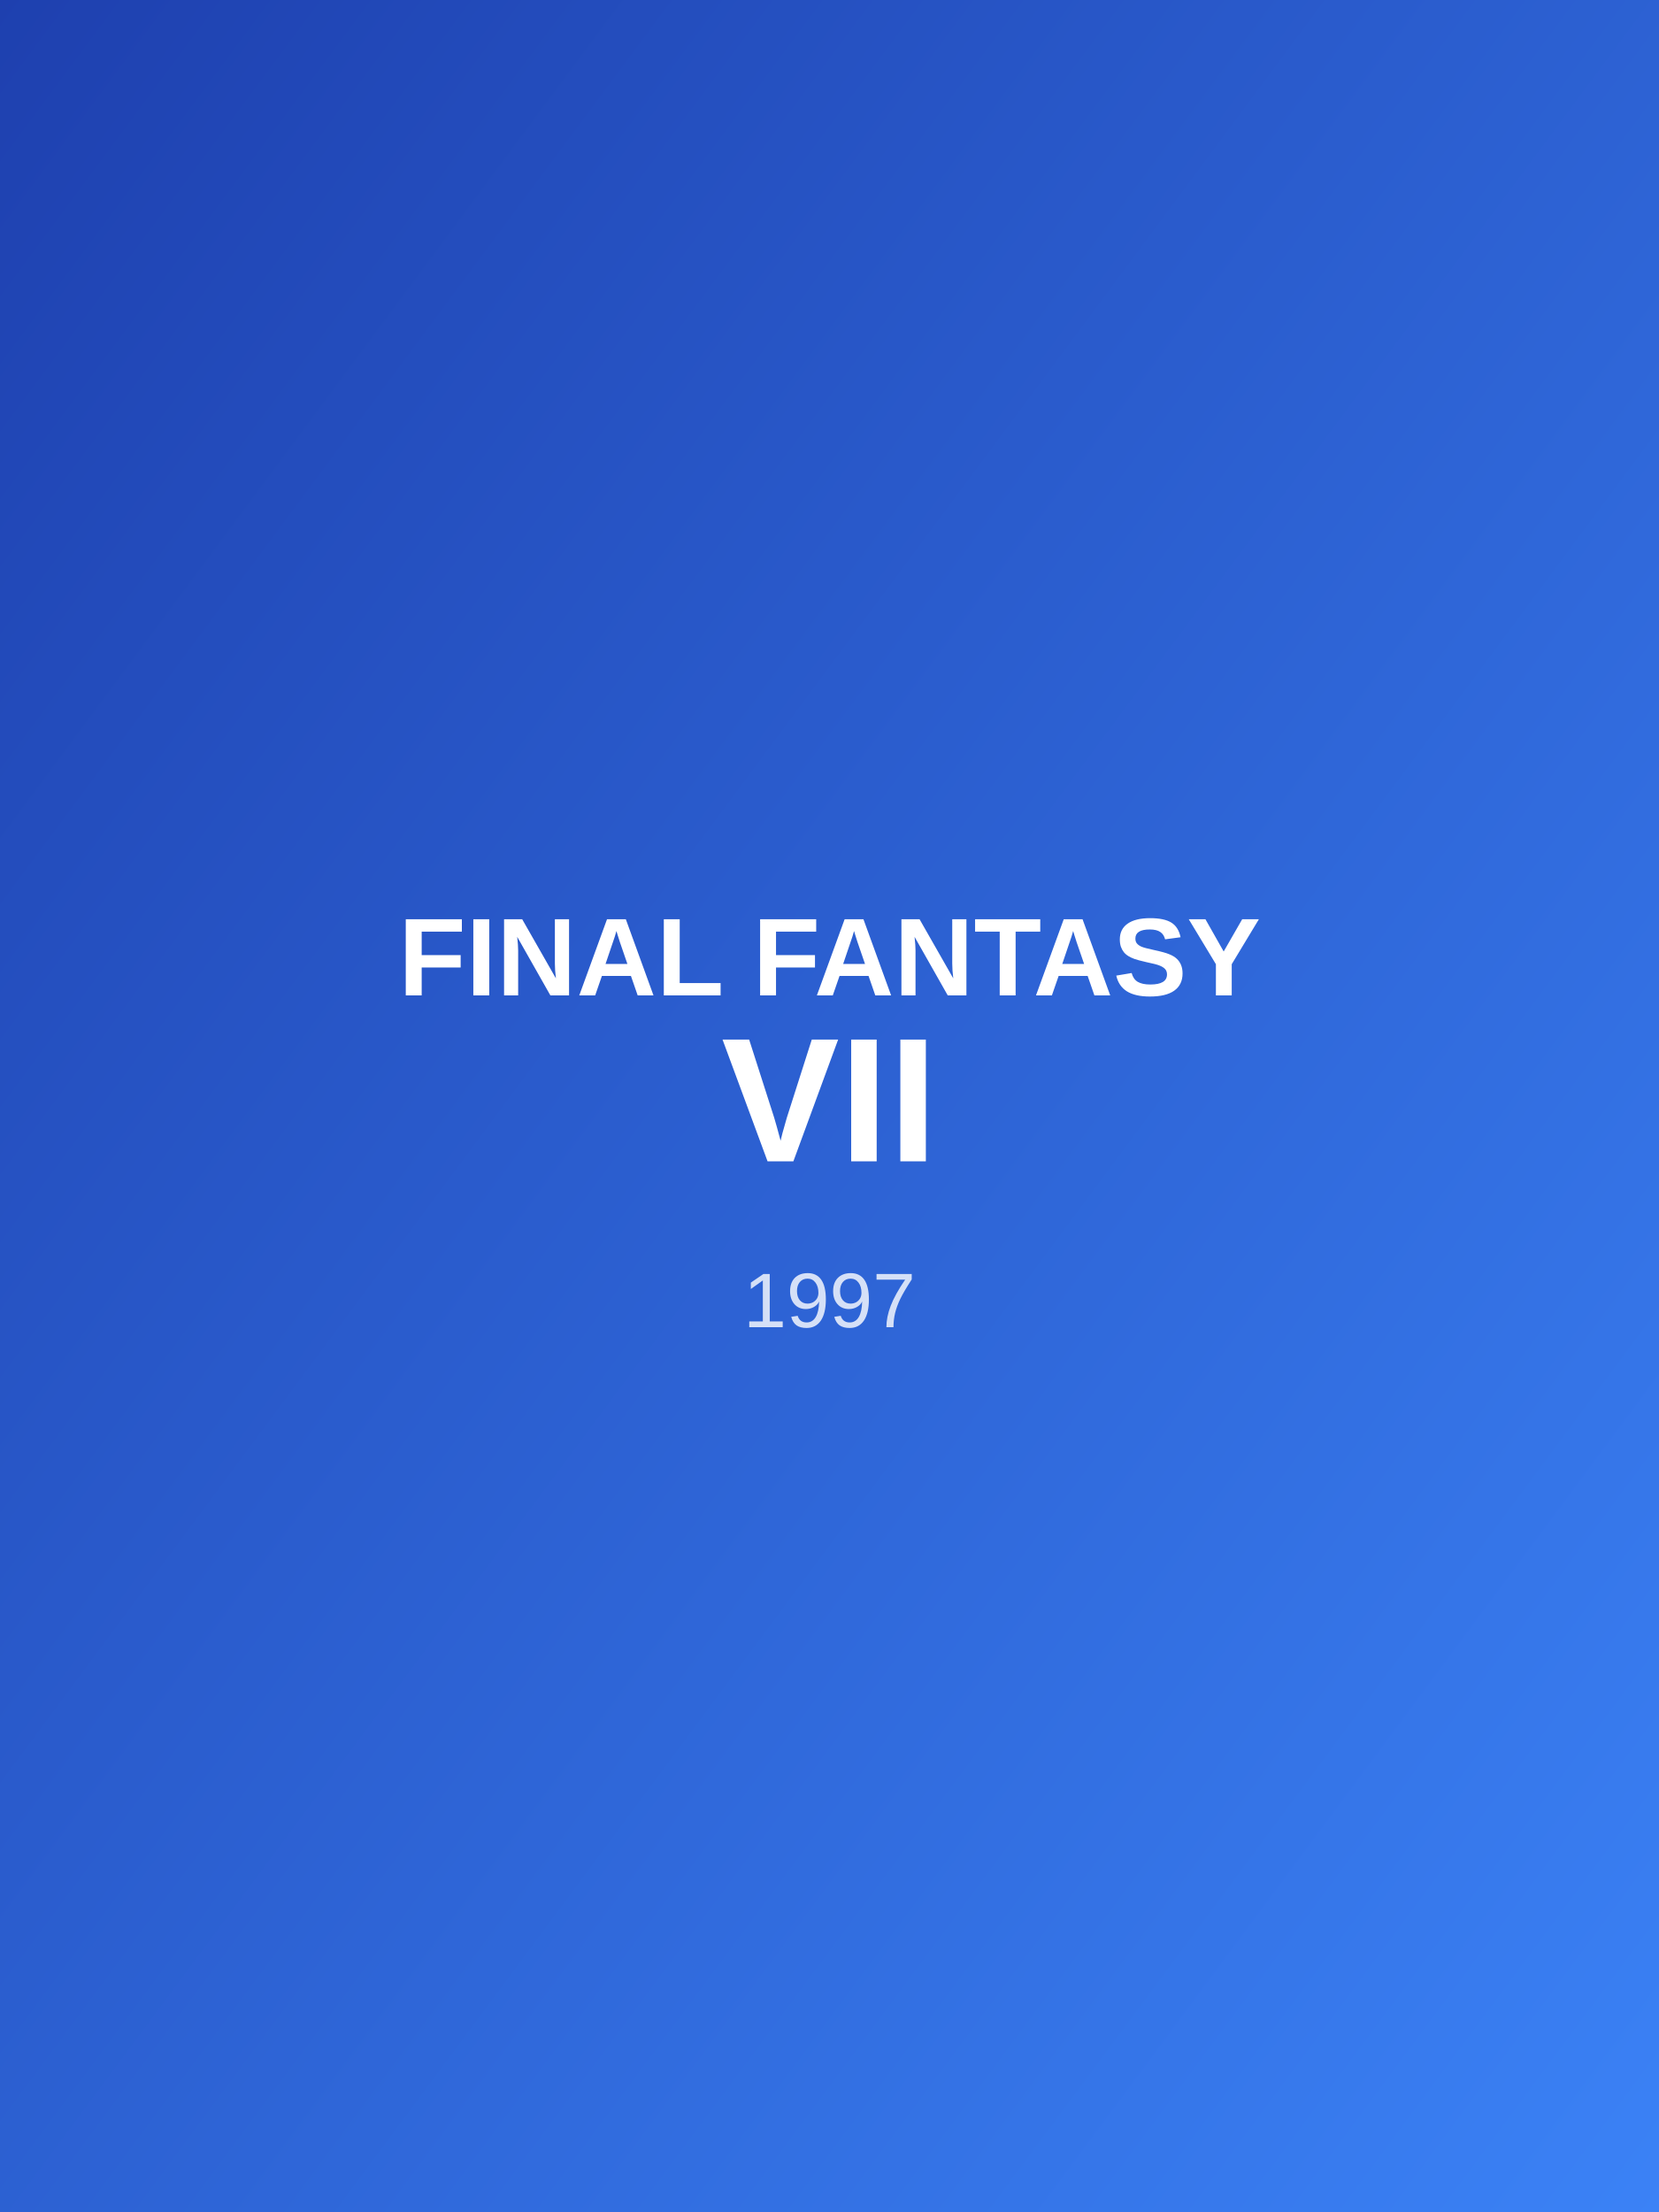
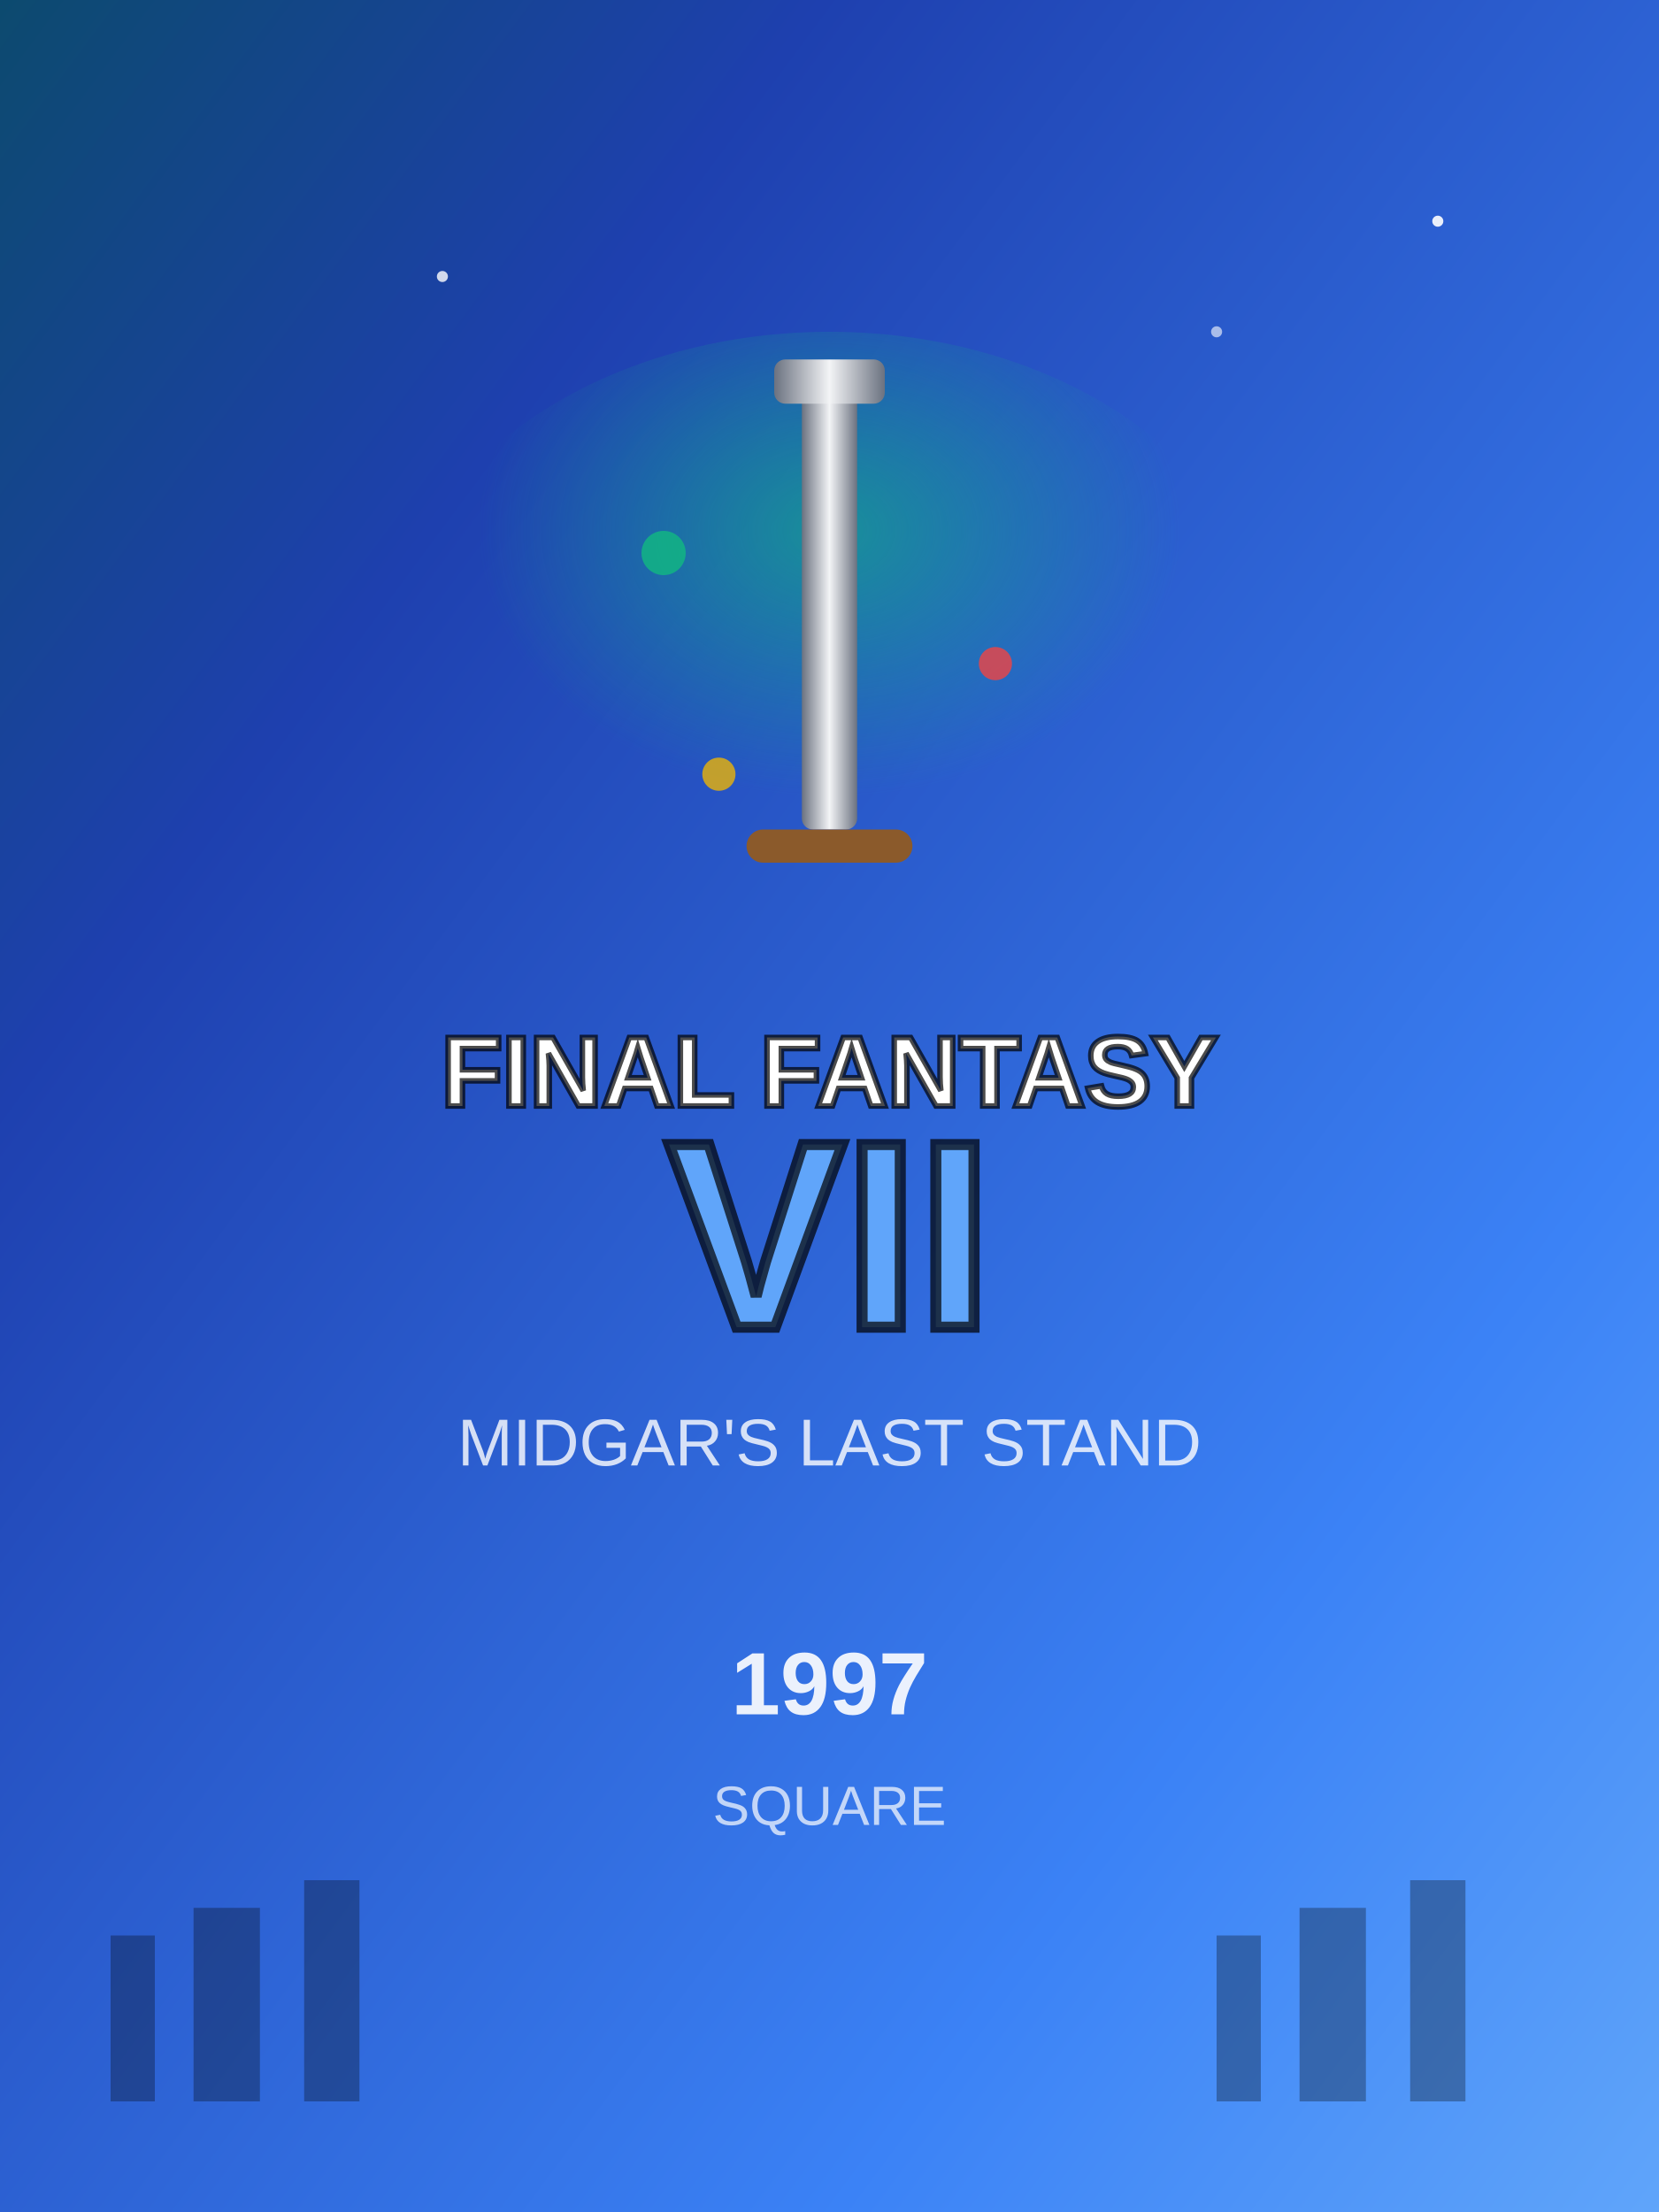
<svg xmlns="http://www.w3.org/2000/svg" width="300" height="400">
  <defs>
    <linearGradient id="grad2" x1="0%" y1="0%" x2="100%" y2="100%">
-       <stop offset="0%" style="stop-color:#1e40af;stop-opacity:1" />
-       <stop offset="100%" style="stop-color:#3b82f6;stop-opacity:1" />
+       <stop offset="0%" style="stop-color:#0c4a6e;stop-opacity:1" />
+       <stop offset="25%" style="stop-color:#1e40af;stop-opacity:1" />
+       <stop offset="75%" style="stop-color:#3b82f6;stop-opacity:1" />
+       <stop offset="100%" style="stop-color:#60a5fa;stop-opacity:1" />
+     </linearGradient>
+     <radialGradient id="mako" cx="50%" cy="30%" r="40%">
+       <stop offset="0%" style="stop-color:#10b981;stop-opacity:0.6" />
+       <stop offset="100%" style="stop-color:#10b981;stop-opacity:0" />
+     </radialGradient>
+     <linearGradient id="sword" x1="0%" y1="0%" x2="100%" y2="0%">
+       <stop offset="0%" style="stop-color:#6b7280;stop-opacity:1" />
+       <stop offset="50%" style="stop-color:#f3f4f6;stop-opacity:1" />
+       <stop offset="100%" style="stop-color:#6b7280;stop-opacity:1" />
    </linearGradient>
  </defs>
  <rect width="300" height="400" fill="url(#grad2)" />
-   <text x="150" y="180" font-family="Arial, sans-serif" font-size="20" font-weight="bold" fill="white" text-anchor="middle">FINAL FANTASY</text>
-   <text x="150" y="210" font-family="Arial, sans-serif" font-size="32" font-weight="bold" fill="white" text-anchor="middle">VII</text>
-   <text x="150" y="240" font-family="Arial, sans-serif" font-size="14" fill="rgba(255,255,255,0.8)" text-anchor="middle">1997</text>
+   <ellipse cx="150" cy="120" rx="80" ry="60" fill="url(#mako)" />
+   <rect x="145" y="70" width="10" height="80" fill="url(#sword)" rx="2" />
+   <rect x="140" y="65" width="20" height="8" fill="url(#sword)" rx="2" />
+   <rect x="135" y="150" width="30" height="6" fill="#8b5a2b" rx="3" />
+   <circle cx="120" cy="100" r="4" fill="#10b981" opacity="0.8">
+     <animate attributeName="opacity" values="0.4;1;0.4" dur="3s" repeatCount="indefinite" />
+   </circle>
+   <circle cx="180" cy="120" r="3" fill="#ef4444" opacity="0.8">
+     <animate attributeName="opacity" values="0.4;1;0.4" dur="2.5s" repeatCount="indefinite" />
+   </circle>
+   <circle cx="130" cy="140" r="3" fill="#eab308" opacity="0.8">
+     <animate attributeName="opacity" values="0.4;1;0.4" dur="4s" repeatCount="indefinite" />
+   </circle>
+   <text x="150" y="200" font-family="Arial, sans-serif" font-size="18" font-weight="bold" fill="white" text-anchor="middle" stroke="rgba(0,0,0,0.7)" stroke-width="1">FINAL FANTASY</text>
+   <text x="150" y="240" font-family="Arial, sans-serif" font-size="48" font-weight="bold" fill="#60a5fa" text-anchor="middle" stroke="rgba(0,0,0,0.7)" stroke-width="2">VII</text>
+   <text x="150" y="265" font-family="Arial, sans-serif" font-size="12" fill="rgba(255,255,255,0.8)" text-anchor="middle">MIDGAR'S LAST STAND</text>
+   <text x="150" y="310" font-family="Arial, sans-serif" font-size="16" font-weight="bold" fill="rgba(255,255,255,0.9)" text-anchor="middle">1997</text>
+   <text x="150" y="330" font-family="Arial, sans-serif" font-size="10" fill="rgba(255,255,255,0.7)" text-anchor="middle">SQUARE</text>
+   <rect x="20" y="350" width="8" height="30" fill="rgba(0,0,0,0.3)" />
+   <rect x="35" y="345" width="12" height="35" fill="rgba(0,0,0,0.3)" />
+   <rect x="55" y="340" width="10" height="40" fill="rgba(0,0,0,0.3)" />
+   <rect x="220" y="350" width="8" height="30" fill="rgba(0,0,0,0.3)" />
+   <rect x="235" y="345" width="12" height="35" fill="rgba(0,0,0,0.3)" />
+   <rect x="255" y="340" width="10" height="40" fill="rgba(0,0,0,0.3)" />
+   <circle cx="80" cy="50" r="1" fill="white" opacity="0.8" />
+   <circle cx="220" cy="60" r="1" fill="white" opacity="0.6" />
+   <circle cx="260" cy="40" r="1" fill="white" opacity="0.9" />
</svg>
